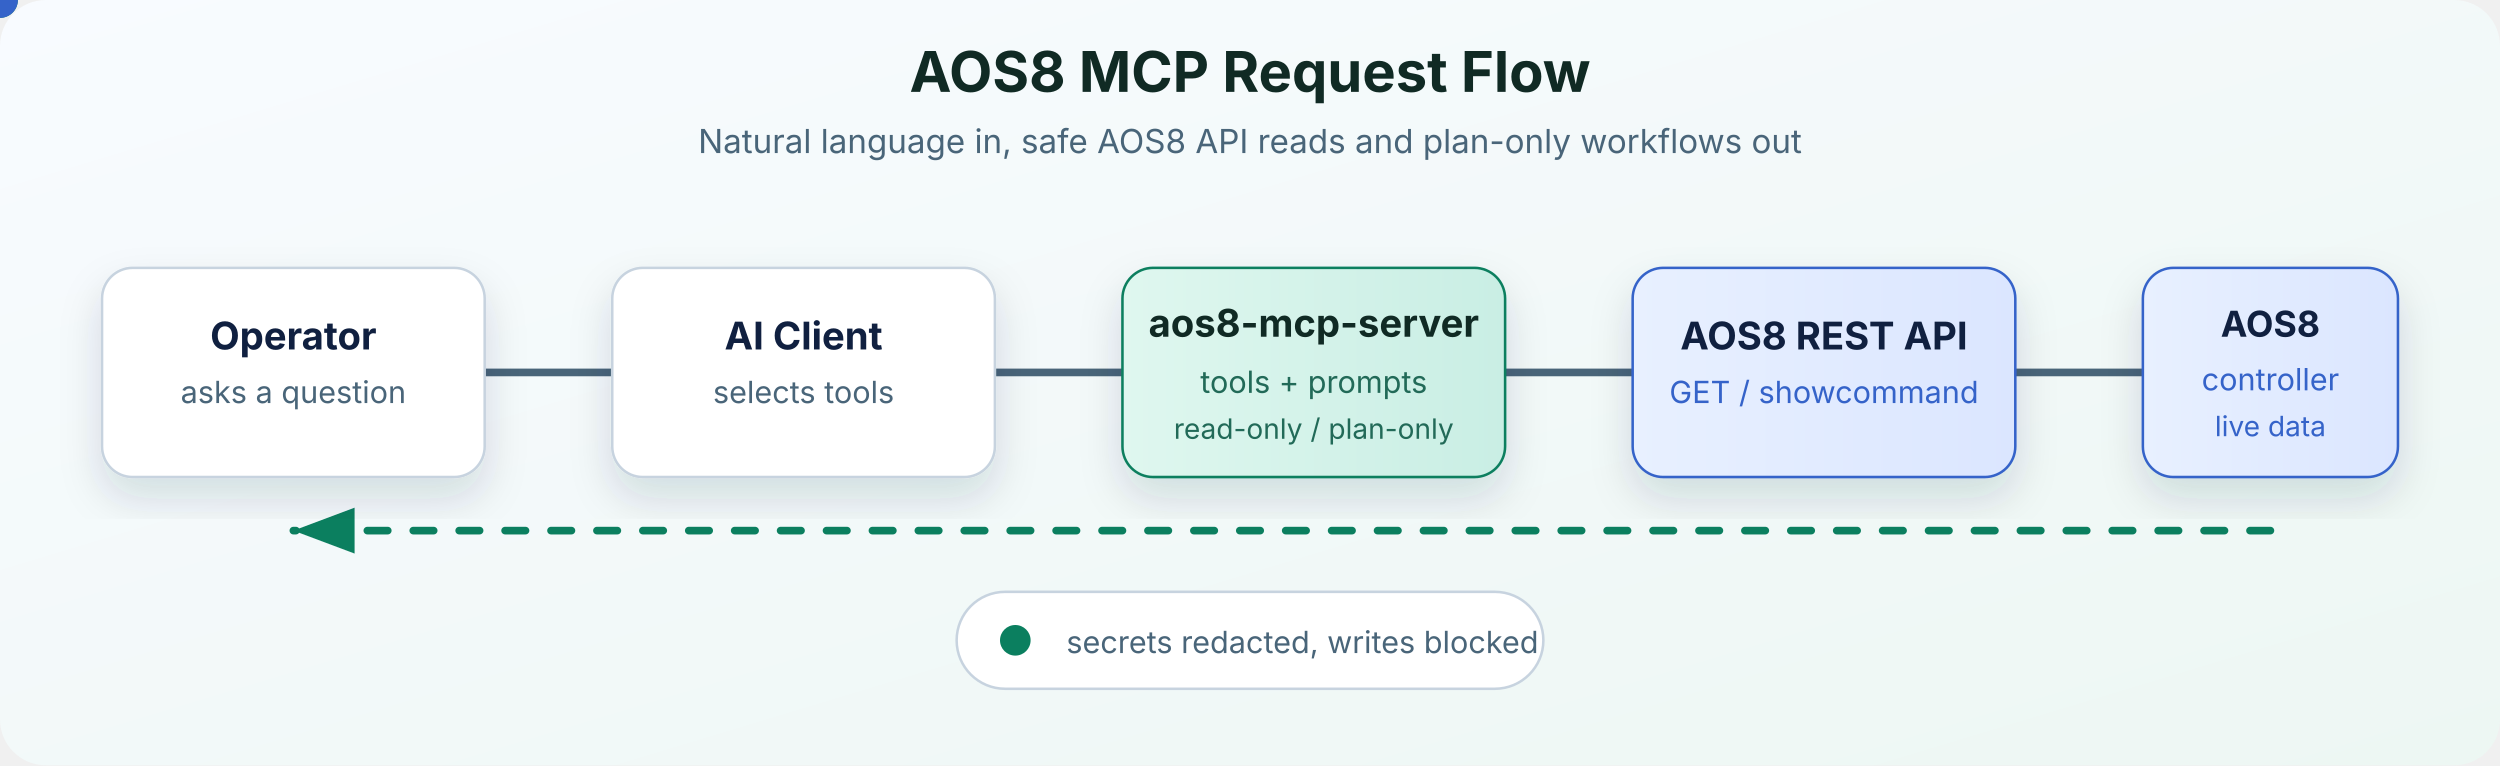
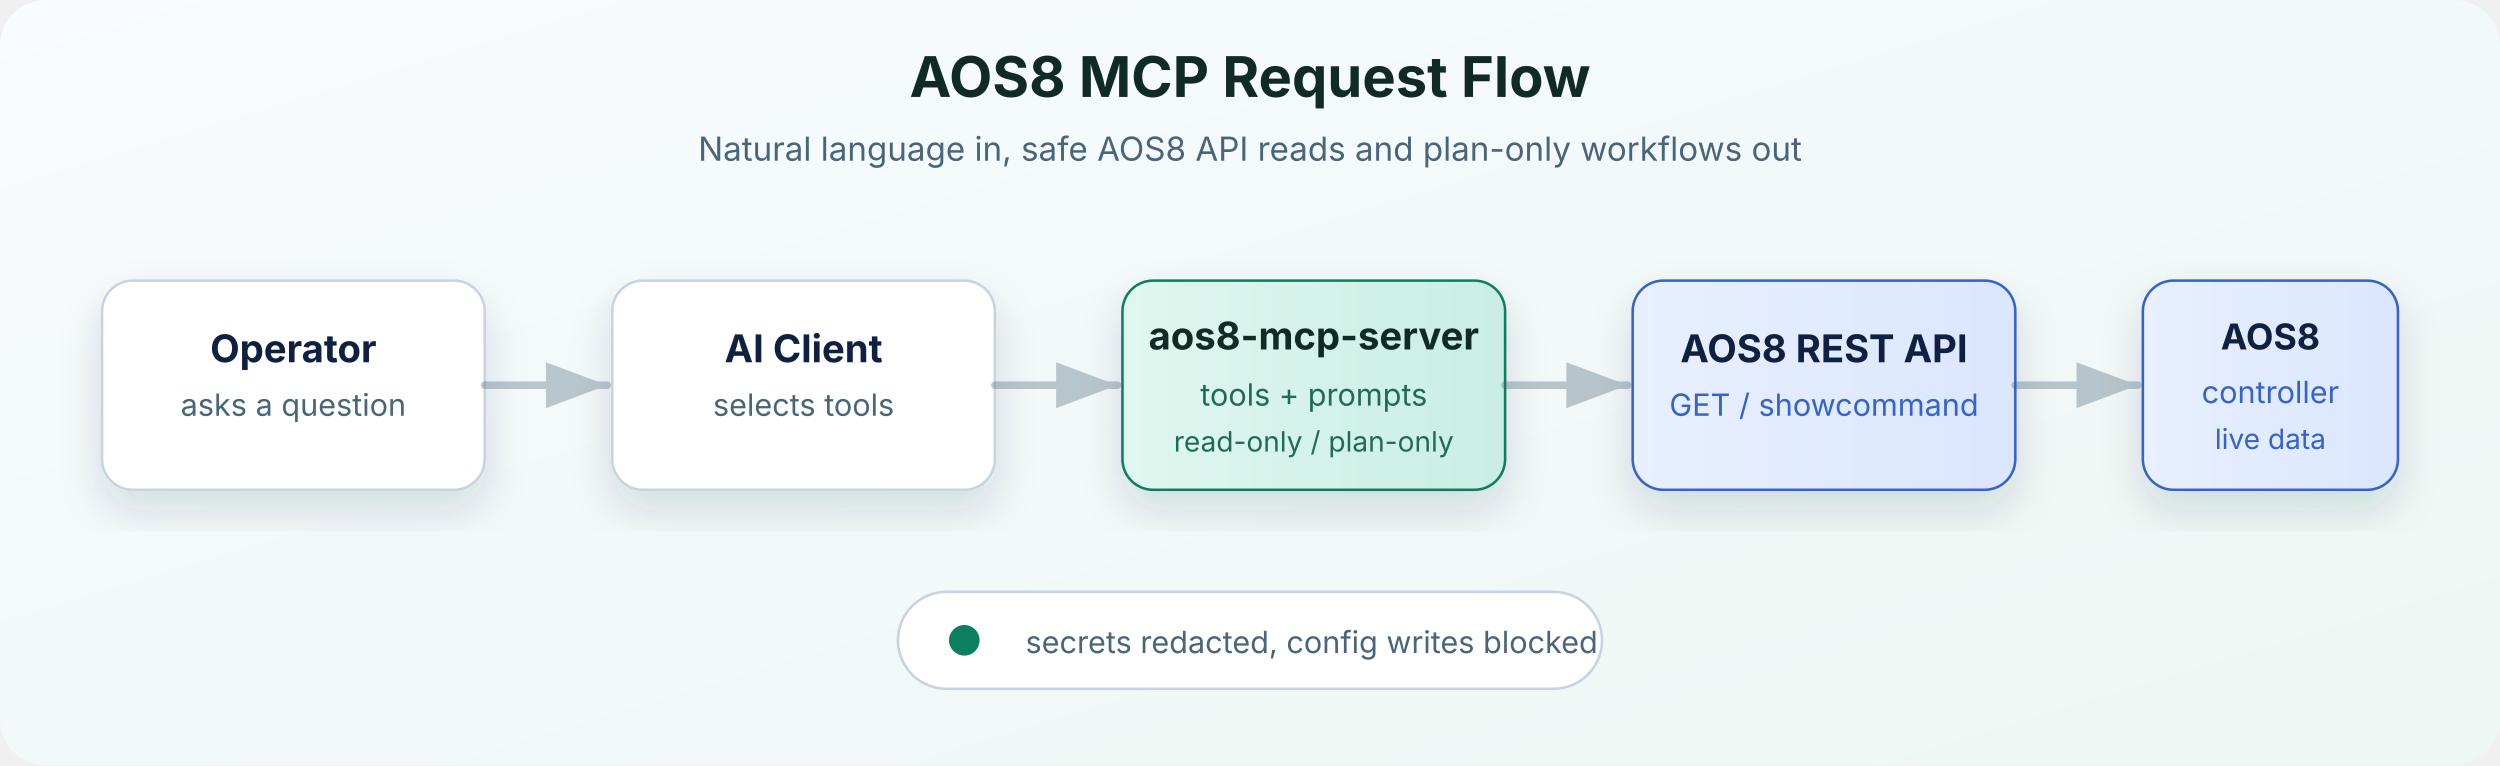
<svg xmlns="http://www.w3.org/2000/svg" width="980" height="300" viewBox="0 0 980 300" role="img" aria-labelledby="title desc">
  <defs>
    <linearGradient id="bg" x1="0" x2="1" y1="0" y2="1">
      <stop offset="0%" stop-color="#f8fbff" />
      <stop offset="100%" stop-color="#edf7f3" />
    </linearGradient>
    <linearGradient id="mcp" x1="0" x2="1">
      <stop offset="0%" stop-color="#dff7ef" />
      <stop offset="100%" stop-color="#c9eee4" />
    </linearGradient>
    <linearGradient id="aos" x1="0" x2="1">
      <stop offset="0%" stop-color="#e8f0ff" />
      <stop offset="100%" stop-color="#dbe6ff" />
    </linearGradient>
    <filter id="shadow" x="-20%" y="-20%" width="140%" height="140%">
      <feDropShadow dx="0" dy="8" stdDeviation="8" flood-color="#1d2939" flood-opacity="0.14" />
    </filter>
-     <marker id="arrow" markerWidth="10" markerHeight="10" refX="8" refY="3" orient="auto" markerUnits="strokeWidth">
+     <marker id="arrowSlate" markerWidth="10" markerHeight="10" refX="8" refY="3" orient="auto" markerUnits="strokeWidth">
      <path d="M0,0 L0,6 L8,3 z" fill="#496579" />
    </marker>
-     <marker id="arrowReturn" markerWidth="10" markerHeight="10" refX="8" refY="3" orient="auto" markerUnits="strokeWidth">
-       <path d="M0,0 L0,6 L8,3 z" fill="#0b7f5f" />
-     </marker>
+     <style>
+       .label { font-family: Inter, Segoe UI, Arial, sans-serif; }
+       .connector {
+         fill: none;
+         stroke: #496579;
+         stroke-width: 3;
+         stroke-linecap: round;
+         marker-end: url(#arrowSlate);
+         opacity: .35;
+         animation: pulse 4.8s infinite;
+       }
+       .connector.c2 { animation-delay: .6s; }
+       .connector.c3 { animation-delay: 1.2s; }
+       .connector.c4 { animation-delay: 1.8s; }
+       .safePulse {
+         animation: safePulse 1.8s infinite;
+         transform-origin: center;
+       }
+       @keyframes pulse {
+         0%, 18%, 100% { opacity: .35; stroke-width: 3; }
+         8% { opacity: 1; stroke-width: 5; }
+       }
+       @keyframes safePulse {
+         0%, 100% { opacity: .45; r: 6; }
+         50% { opacity: 1; r: 8; }
+       }
+     </style>
  </defs>
  <rect width="980" height="300" rx="18" fill="url(#bg)" />
-   <text x="490" y="36" text-anchor="middle" font-family="Inter, Segoe UI, Arial, sans-serif" font-size="22" font-weight="700" fill="#102a24">AOS8 MCP Request Flow</text>
-   <text x="490" y="60" text-anchor="middle" font-family="Inter, Segoe UI, Arial, sans-serif" font-size="13" fill="#496579">Natural language in, safe AOS8 API reads and plan-only workflows out</text>
-   <path id="forwardPath" d="M115 146 H890" fill="none" stroke="#496579" stroke-width="3" stroke-linecap="round" marker-end="url(#arrow)" />
-   <path id="returnPath" d="M890 208 H115" fill="none" stroke="#0b7f5f" stroke-width="3" stroke-linecap="round" stroke-dasharray="8 10" marker-end="url(#arrowReturn)" />
-   <circle r="7" fill="#0b7f5f">
-     <animateMotion dur="3.2s" repeatCount="indefinite" path="M115 146 H890" />
-     <animate attributeName="opacity" values="0;1;1;0" dur="3.2s" repeatCount="indefinite" />
-   </circle>
-   <circle r="7" fill="#3563c9">
-     <animateMotion dur="3.2s" begin="1.6s" repeatCount="indefinite" path="M890 208 H115" />
-     <animate attributeName="opacity" values="0;1;1;0" dur="3.2s" begin="1.6s" repeatCount="indefinite" />
-   </circle>
+   <text x="490" y="38" text-anchor="middle" class="label" font-size="22" font-weight="700" fill="#102a24">AOS8 MCP Request Flow</text>
+   <text x="490" y="63" text-anchor="middle" class="label" font-size="13" fill="#496579">Natural language in, safe AOS8 API reads and plan-only workflows out</text>
  <g filter="url(#shadow)">
-     <rect x="40" y="105" width="150" height="82" rx="12" fill="#ffffff" stroke="#c7d3df" />
-     <rect x="240" y="105" width="150" height="82" rx="12" fill="#ffffff" stroke="#c7d3df" />
-     <rect x="440" y="105" width="150" height="82" rx="12" fill="url(#mcp)" stroke="#0b7f5f" />
-     <rect x="640" y="105" width="150" height="82" rx="12" fill="url(#aos)" stroke="#3563c9" />
-     <rect x="840" y="105" width="100" height="82" rx="12" fill="url(#aos)" stroke="#3563c9" />
+     <rect x="40" y="110" width="150" height="82" rx="12" fill="#ffffff" stroke="#c7d3df" />
+     <rect x="240" y="110" width="150" height="82" rx="12" fill="#ffffff" stroke="#c7d3df" />
+     <rect x="440" y="110" width="150" height="82" rx="12" fill="url(#mcp)" stroke="#0b7f5f" />
+     <rect x="640" y="110" width="150" height="82" rx="12" fill="url(#aos)" stroke="#3563c9" />
+     <rect x="840" y="110" width="100" height="82" rx="12" fill="url(#aos)" stroke="#3563c9" />
  </g>
-   <text x="115" y="137" text-anchor="middle" font-family="Inter, Segoe UI, Arial, sans-serif" font-size="15" font-weight="700" fill="#102040">Operator</text>
-   <text x="115" y="158" text-anchor="middle" font-family="Inter, Segoe UI, Arial, sans-serif" font-size="12" fill="#496579">asks a question</text>
-   <text x="315" y="137" text-anchor="middle" font-family="Inter, Segoe UI, Arial, sans-serif" font-size="15" font-weight="700" fill="#102040">AI Client</text>
-   <text x="315" y="158" text-anchor="middle" font-family="Inter, Segoe UI, Arial, sans-serif" font-size="12" fill="#496579">selects tools</text>
-   <text x="515" y="132" text-anchor="middle" font-family="Inter, Segoe UI, Arial, sans-serif" font-size="15" font-weight="700" fill="#102a24">aos8-mcp-server</text>
-   <text x="515" y="154" text-anchor="middle" font-family="Inter, Segoe UI, Arial, sans-serif" font-size="12" fill="#226a58">tools + prompts</text>
-   <text x="515" y="172" text-anchor="middle" font-family="Inter, Segoe UI, Arial, sans-serif" font-size="11" fill="#226a58">read-only / plan-only</text>
-   <text x="715" y="137" text-anchor="middle" font-family="Inter, Segoe UI, Arial, sans-serif" font-size="15" font-weight="700" fill="#102040">AOS8 REST API</text>
-   <text x="715" y="158" text-anchor="middle" font-family="Inter, Segoe UI, Arial, sans-serif" font-size="12" fill="#3563c9">GET / showcommand</text>
-   <text x="890" y="132" text-anchor="middle" font-family="Inter, Segoe UI, Arial, sans-serif" font-size="14" font-weight="700" fill="#102040">AOS8</text>
-   <text x="890" y="153" text-anchor="middle" font-family="Inter, Segoe UI, Arial, sans-serif" font-size="12" fill="#3563c9">controller</text>
-   <text x="890" y="171" text-anchor="middle" font-family="Inter, Segoe UI, Arial, sans-serif" font-size="11" fill="#3563c9">live data</text>
+   <path class="connector c1" d="M190 151 H238" />
+   <path class="connector c2" d="M390 151 H438" />
+   <path class="connector c3" d="M590 151 H638" />
+   <path class="connector c4" d="M790 151 H838" />
+   <text x="115" y="142" text-anchor="middle" class="label" font-size="15" font-weight="700" fill="#102040">Operator</text>
+   <text x="115" y="163" text-anchor="middle" class="label" font-size="12" fill="#496579">asks a question</text>
+   <text x="315" y="142" text-anchor="middle" class="label" font-size="15" font-weight="700" fill="#102040">AI Client</text>
+   <text x="315" y="163" text-anchor="middle" class="label" font-size="12" fill="#496579">selects tools</text>
+   <text x="515" y="137" text-anchor="middle" class="label" font-size="15" font-weight="700" fill="#102a24">aos8-mcp-server</text>
+   <text x="515" y="159" text-anchor="middle" class="label" font-size="12" fill="#226a58">tools + prompts</text>
+   <text x="515" y="177" text-anchor="middle" class="label" font-size="11" fill="#226a58">read-only / plan-only</text>
+   <text x="715" y="142" text-anchor="middle" class="label" font-size="15" font-weight="700" fill="#102040">AOS8 REST API</text>
+   <text x="715" y="163" text-anchor="middle" class="label" font-size="12" fill="#3563c9">GET / showcommand</text>
+   <text x="890" y="137" text-anchor="middle" class="label" font-size="14" font-weight="700" fill="#102040">AOS8</text>
+   <text x="890" y="158" text-anchor="middle" class="label" font-size="12" fill="#3563c9">controller</text>
+   <text x="890" y="176" text-anchor="middle" class="label" font-size="11" fill="#3563c9">live data</text>
  <g>
-     <rect x="375" y="232" width="230" height="38" rx="19" fill="#ffffff" stroke="#c7d3df" />
-     <circle cx="398" cy="251" r="6" fill="#0b7f5f">
-       <animate attributeName="opacity" values="0.35;1;0.35" dur="1.4s" repeatCount="indefinite" />
-     </circle>
-     <text x="418" y="256" font-family="Inter, Segoe UI, Arial, sans-serif" font-size="12" fill="#496579">secrets redacted, writes blocked</text>
+     <rect x="352" y="232" width="276" height="38" rx="19" fill="#ffffff" stroke="#c7d3df" />
+     <circle class="safePulse" cx="378" cy="251" r="6" fill="#0b7f5f" />
+     <text x="402" y="256" class="label" font-size="12" fill="#496579">secrets redacted, config writes blocked</text>
  </g>
</svg>
